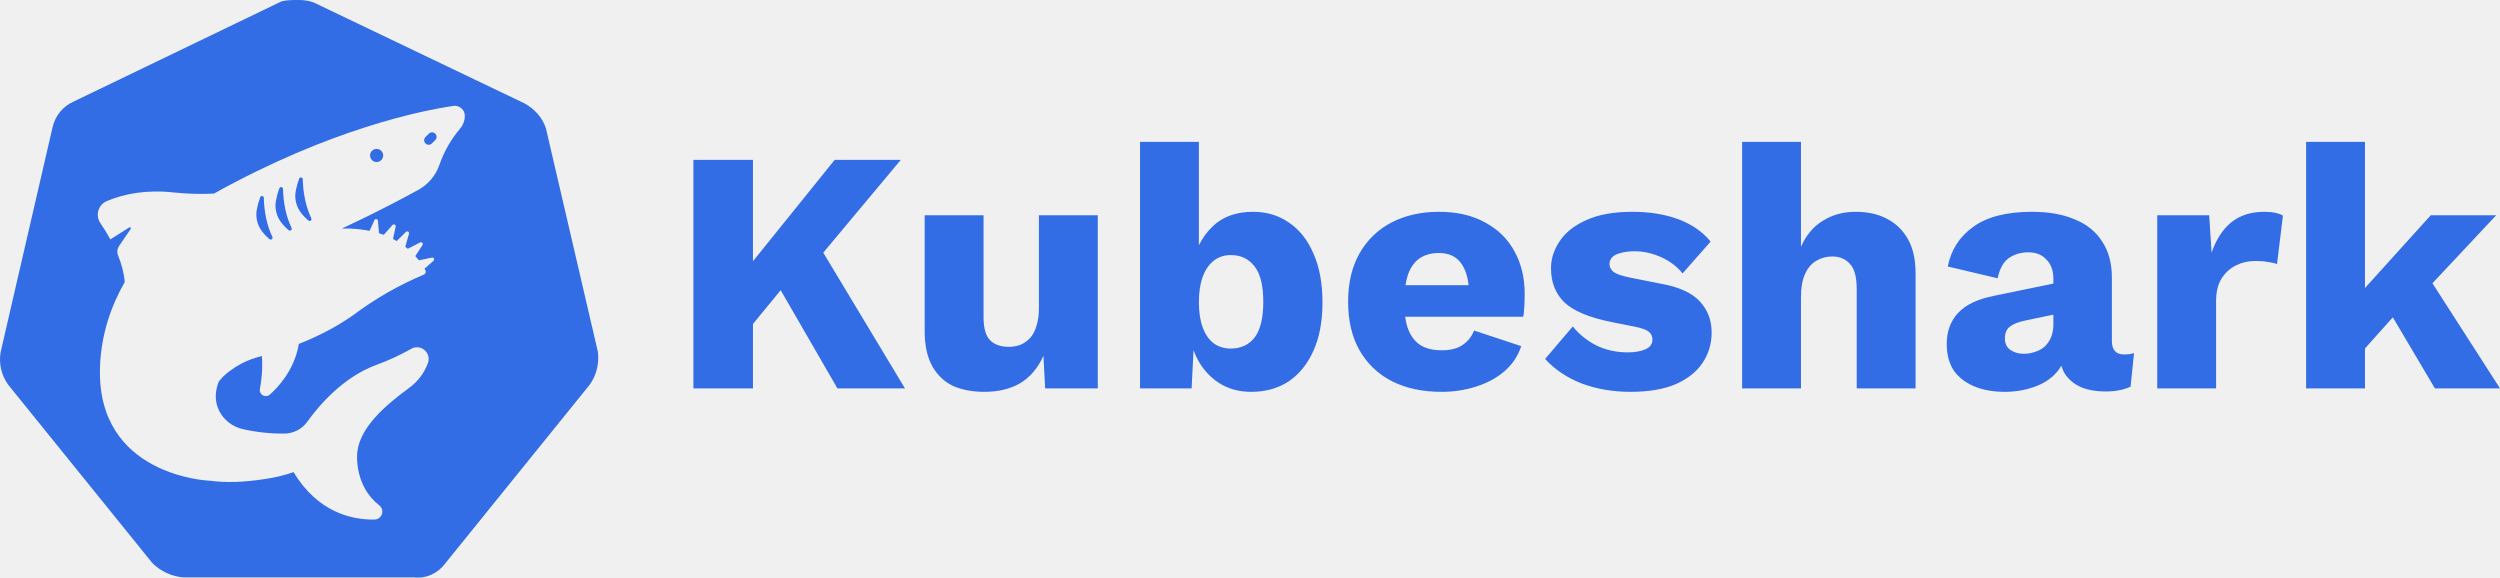
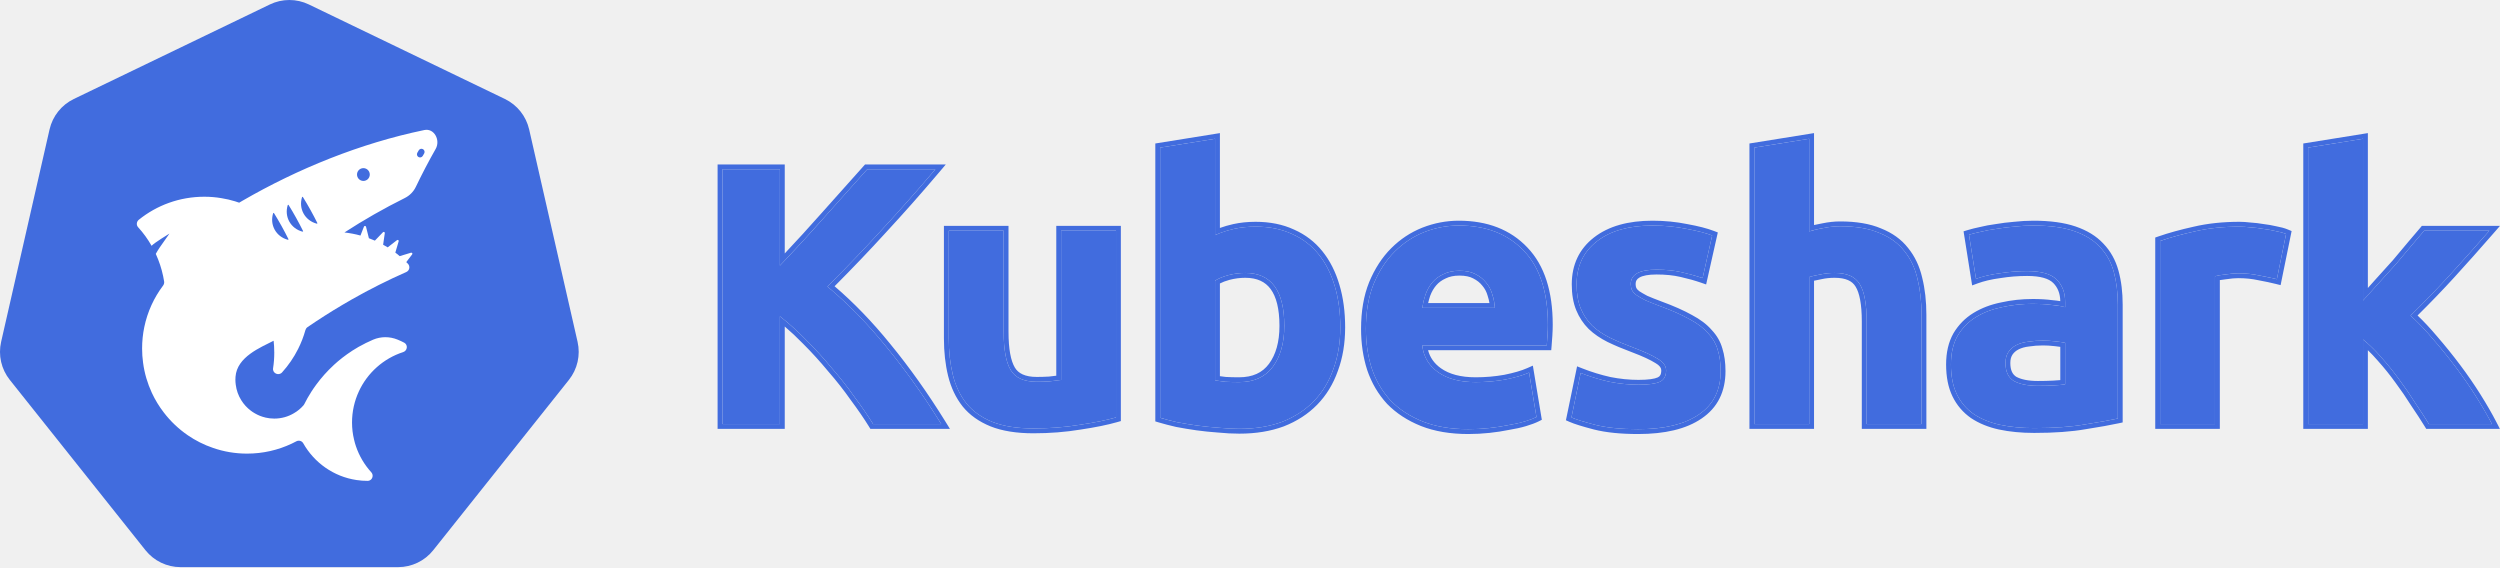
- <svg xmlns="http://www.w3.org/2000/svg" version="1.1" id="Layer_1" x="0px" y="0px" viewBox="0 0 365.85 84.53" xml:space="preserve" width="365.85" height="84.53">
-   <defs id="defs27" />
-   <style type="text/css" id="style2">
- 	.st0{fill:#326DE6;}
- 	.st1{fill:#FFFFFF;}
- 	.st2{fill:#326DE5;}
- </style>
-   <g id="Layer_2" transform="translate(0.09726289)">
-     <g id="Layer_1-2">
-       <path style="fill:#326de6" d="M 43.697 0 C 42.897 0 41.997 -0.001 41.197 0.199 L 10.697 14.9 C 9.197 15.6 8.097 16.9 7.697 18.6 L 0.098 51.5 C -0.202 53.2 0.197 54.901 1.197 56.301 L 22.297 82.4 C 23.497 83.6 25.196 84.4 26.896 84.5 L 60.598 84.5 C 62.398 84.7 64.097 83.9 65.197 82.4 L 86.297 56.301 C 87.297 54.901 87.698 53.2 87.498 51.5 L 79.896 18.801 C 79.396 17.201 78.197 15.9 76.697 15.1 L 46.197 0.5 C 45.397 0.1 44.497 0 43.697 0 z M 66.516 15.484 A 1.462 1.462 0 0 1 68.02 16.947 A 2.913 2.913 0 0 1 67.322 18.832 A 16.524 16.524 0 0 0 64.301 24.135 A 6.65 6.65 0 0 1 61.211 27.787 C 55.293 31.042 50.023 33.441 50.023 33.441 C 51.548 33.408 52.888 33.54 54.078 33.781 L 54.795 32.213 A 0.267 0.267 0 0 1 55.303 32.299 L 55.463 34.127 C 55.704 34.201 55.934 34.28 56.16 34.363 L 57.441 32.928 A 0.267 0.267 0 0 1 57.902 33.162 L 57.512 34.971 C 57.702 35.067 57.868 35.174 58.045 35.275 L 59.41 33.938 A 0.267 0.267 0 0 1 59.854 34.201 L 59.309 36.104 C 59.44 36.204 59.558 36.305 59.68 36.406 L 61.484 35.48 A 0.267 0.267 0 0 1 61.828 35.865 L 60.775 37.471 C 60.969 37.685 61.146 37.894 61.305 38.096 L 63.213 37.695 A 0.267 0.267 0 0 1 63.443 38.156 L 62.115 39.328 C 62.156 39.402 62.231 39.511 62.262 39.574 A 0.446 0.446 0 0 1 62.029 40.184 A 48.93 48.93 0 0 0 51.715 46.094 C 49.086 47.966 46.208 49.351 43.73 50.332 C 43.076 54.285 40.474 56.886 39.479 57.75 A 0.88 0.88 0 0 1 38.635 57.924 A 0.88 0.88 0 0 1 38.033 56.926 C 38.437 54.751 38.409 53.112 38.332 52.102 C 38.291 52.112 38.202 52.139 38.164 52.148 A 13.074 13.074 0 0 0 35.508 53.115 A 11.896 11.896 0 0 0 34.857 53.48 A 11.839 11.839 0 0 0 34.33 53.795 A 11.896 11.896 0 0 0 33.838 54.141 A 11.839 11.839 0 0 0 33.229 54.594 C 32.992 54.79 32.769 54.998 32.559 55.213 C 32.369 55.407 32.195 55.609 32.027 55.816 C 31.509 57.118 31.307 58.672 32.125 60.229 A 5.138 5.138 0 0 0 35.498 62.789 A 26.203 26.203 0 0 0 41.576 63.449 A 4.158 4.158 0 0 0 44.961 61.725 C 46.624 59.406 50.13 55.253 54.955 53.447 A 34.752 34.752 0 0 0 60.174 51.051 C 61.57 50.243 63.193 51.655 62.607 53.158 A 7.702 7.702 0 0 1 60.02 56.652 C 56.332 59.349 52.258 62.817 52.258 66.779 C 52.258 66.779 51.966 71.211 55.502 73.949 A 1.166 1.166 0 0 1 54.793 76.033 C 51.437 76.076 46.506 74.963 42.957 69.092 A 22.909 22.909 0 0 1 38.742 70.107 L 38.738 70.107 C 35.664 70.582 32.957 70.666 30.652 70.338 L 30.656 70.348 C 30.656 70.348 14.042 69.733 14.635 53.652 C 14.812 48.858 16.281 44.725 18.252 41.277 C 18.16 39.987 17.797 38.656 17.281 37.389 A 1.47 1.47 0 0 1 17.422 36.002 L 19.127 33.506 A 0.159 0.159 0 0 0 18.912 33.281 L 16.152 35.037 C 15.659 34.138 15.146 33.324 14.689 32.648 A 2.17 2.17 0 0 1 15.625 29.428 C 18.292 28.307 21.524 27.723 25.607 28.182 A 36.481 36.481 0 0 0 31.316 28.324 C 48.431 18.814 61.805 16.164 66.346 15.5 A 1.462 1.462 0 0 1 66.516 15.484 z M 63.238 19.365 A 0.664 0.664 0 0 0 62.76 19.559 L 62.262 20.053 A 0.664 0.664 0 0 0 62.73 21.188 A 0.662 0.662 0 0 0 63.197 20.994 L 63.695 20.5 A 0.664 0.664 0 0 0 63.238 19.365 z M 55.115 21.791 A 0.96 0.96 0 0 0 54.154 22.75 A 0.96 0.96 0 0 0 55.115 23.711 A 0.96 0.96 0 0 0 56.074 22.75 A 0.96 0.96 0 0 0 55.115 21.791 z M 44.02 25.963 A 0.271 0.271 0 0 0 43.783 26.139 A 10.6 10.6 0 0 0 43.273 27.977 A 4.031 4.031 0 0 0 44.033 31.119 A 6.867 6.867 0 0 0 45.146 32.281 A 0.272 0.272 0 0 0 45.564 31.959 C 44.75 30.244 44.363 28.318 44.307 26.225 A 0.271 0.271 0 0 0 44.02 25.963 z M 41.123 27.373 A 0.271 0.271 0 0 0 40.887 27.547 A 10.6 10.6 0 0 0 40.379 29.387 A 4.031 4.031 0 0 0 41.137 32.529 A 6.845 6.845 0 0 0 42.25 33.691 A 0.272 0.272 0 0 0 42.67 33.369 C 41.856 31.655 41.468 29.726 41.412 27.633 A 0.271 0.271 0 0 0 41.123 27.373 z M 38.318 28.682 A 0.271 0.271 0 0 0 38.082 28.855 A 10.6 10.6 0 0 0 37.572 30.695 A 4.031 4.031 0 0 0 38.332 33.838 A 6.845 6.845 0 0 0 39.445 35 A 0.272 0.272 0 0 0 39.766 35.016 C 39.768 35.014 39.771 35.012 39.773 35.01 A 0.272 0.272 0 0 0 39.863 34.678 C 39.049 32.963 38.662 31.034 38.605 28.941 A 0.271 0.271 0 0 0 38.318 28.682 z " transform="translate(-0.09726289)" id="path6" />
-       <path style="font-style:normal;font-variant:normal;font-weight:normal;font-stretch:normal;font-size:50.667px;line-height:1.25;font-family:'Work Sans';-inkscape-font-specification:'Work Sans';letter-spacing:0px;word-spacing:0px;fill:#326de6;fill-opacity:1;stroke:none" d="M 166.832 20.76 L 166.832 56.836 L 174.381 56.836 L 174.66 51.236 C 174.913 51.922 175.221 52.575 175.598 53.188 C 176.408 54.471 177.438 55.483 178.688 56.227 C 179.971 56.97 181.441 57.342 183.096 57.342 C 185.19 57.342 187.015 56.836 188.568 55.822 C 190.122 54.775 191.339 53.272 192.217 51.312 C 193.095 49.353 193.533 47.006 193.533 44.27 C 193.533 41.466 193.095 39.084 192.217 37.125 C 191.372 35.132 190.173 33.614 188.619 32.566 C 187.099 31.519 185.359 30.996 183.4 30.996 C 180.935 30.996 178.976 31.687 177.523 33.072 C 176.655 33.88 175.964 34.824 175.445 35.898 L 175.445 20.76 L 166.832 20.76 z M 254.941 20.76 L 254.941 56.836 L 263.555 56.836 L 263.555 43.51 C 263.555 42.091 263.757 40.943 264.162 40.064 C 264.567 39.186 265.125 38.544 265.834 38.139 C 266.543 37.733 267.305 37.531 268.115 37.531 C 269.196 37.531 270.057 37.886 270.699 38.596 C 271.375 39.271 271.711 40.52 271.711 42.344 L 271.711 56.836 L 280.324 56.836 L 280.324 39.963 C 280.324 37.97 279.954 36.315 279.211 34.998 C 278.468 33.681 277.436 32.683 276.119 32.008 C 274.836 31.332 273.317 30.996 271.561 30.996 C 269.737 30.996 268.131 31.434 266.746 32.312 C 265.361 33.157 264.298 34.424 263.555 36.113 L 263.555 20.76 L 254.941 20.76 z M 337.477 20.76 L 337.477 56.836 L 346.09 56.836 L 346.09 50.994 L 350.166 46.434 L 356.324 56.836 L 365.85 56.836 L 355.963 41.453 L 365.293 31.502 L 355.717 31.502 L 346.09 42.146 L 346.09 20.76 L 337.477 20.76 z M 101.473 23.395 L 101.473 56.836 L 110.188 56.836 L 110.188 47.408 L 114.246 42.471 L 122.549 56.836 L 132.43 56.836 L 120.477 36.975 L 131.822 23.395 L 122.145 23.395 L 110.188 38.23 L 110.188 23.395 L 101.473 23.395 z M 210.557 30.996 C 207.956 30.996 205.642 31.519 203.615 32.566 C 201.622 33.614 200.07 35.117 198.955 37.076 C 197.84 39.035 197.283 41.398 197.283 44.168 C 197.283 46.938 197.84 49.303 198.955 51.262 C 200.07 53.221 201.639 54.724 203.666 55.771 C 205.726 56.819 208.159 57.342 210.963 57.342 C 212.719 57.342 214.391 57.089 215.979 56.582 C 217.6 56.075 218.984 55.333 220.133 54.354 C 221.315 53.34 222.142 52.107 222.615 50.654 L 215.725 48.373 C 215.353 49.285 214.779 49.995 214.002 50.502 C 213.259 51.009 212.246 51.262 210.963 51.262 C 209.814 51.262 208.834 51.043 208.023 50.604 C 207.213 50.131 206.588 49.386 206.148 48.373 C 205.905 47.794 205.737 47.113 205.629 46.348 L 222.92 46.348 C 222.987 45.942 223.038 45.436 223.072 44.828 C 223.106 44.22 223.123 43.612 223.123 43.004 C 223.123 40.673 222.632 38.612 221.652 36.822 C 220.673 34.998 219.237 33.58 217.346 32.566 C 215.488 31.519 213.225 30.996 210.557 30.996 z M 238.881 30.996 C 236.145 30.996 233.897 31.4 232.141 32.211 C 230.384 32.988 229.085 34.019 228.24 35.303 C 227.396 36.553 226.973 37.869 226.973 39.254 C 226.973 41.314 227.632 42.986 228.949 44.27 C 230.3 45.519 232.563 46.466 235.738 47.107 L 239.285 47.816 C 240.298 48.019 240.975 48.272 241.312 48.576 C 241.65 48.846 241.818 49.219 241.818 49.691 C 241.818 50.333 241.48 50.805 240.805 51.109 C 240.129 51.413 239.268 51.566 238.221 51.566 C 236.498 51.566 234.928 51.211 233.51 50.502 C 232.125 49.759 231.01 48.847 230.166 47.766 L 226.111 52.529 C 227.53 54.083 229.321 55.281 231.482 56.125 C 233.678 56.936 236.043 57.342 238.576 57.342 C 241.245 57.342 243.456 56.97 245.213 56.227 C 246.969 55.45 248.288 54.403 249.166 53.086 C 250.044 51.769 250.482 50.282 250.482 48.627 C 250.482 46.871 249.908 45.367 248.76 44.117 C 247.611 42.867 245.738 42.006 243.137 41.533 L 238.525 40.621 C 237.377 40.385 236.584 40.115 236.145 39.811 C 235.739 39.473 235.535 39.086 235.535 38.646 C 235.535 38.241 235.671 37.903 235.941 37.633 C 236.212 37.363 236.616 37.161 237.156 37.025 C 237.73 36.857 238.424 36.771 239.234 36.771 C 240.518 36.771 241.802 37.059 243.086 37.633 C 244.369 38.207 245.416 39 246.227 40.014 L 250.33 35.354 C 249.182 33.935 247.629 32.852 245.67 32.109 C 243.711 31.366 241.448 30.996 238.881 30.996 z M 297.35 30.996 C 293.668 30.996 290.814 31.721 288.787 33.174 C 286.76 34.626 285.51 36.568 285.037 39 L 292.334 40.723 C 292.638 39.304 293.178 38.326 293.955 37.785 C 294.766 37.211 295.727 36.924 296.842 36.924 C 297.956 36.924 298.835 37.277 299.477 37.986 C 300.152 38.662 300.49 39.591 300.49 40.773 L 300.49 41.5 L 291.725 43.307 C 289.36 43.78 287.621 44.624 286.506 45.84 C 285.425 47.022 284.885 48.526 284.885 50.35 C 284.885 51.87 285.223 53.154 285.898 54.201 C 286.608 55.215 287.605 55.991 288.889 56.531 C 290.172 57.072 291.674 57.342 293.396 57.342 C 294.883 57.342 296.301 57.106 297.652 56.633 C 299.037 56.16 300.154 55.433 300.998 54.453 C 301.258 54.163 301.465 53.847 301.648 53.516 C 301.789 53.966 301.97 54.386 302.213 54.758 C 302.787 55.602 303.58 56.244 304.594 56.684 C 305.607 57.089 306.773 57.291 308.09 57.291 C 309.542 57.291 310.776 57.055 311.789 56.582 L 312.295 51.668 C 311.923 51.803 311.434 51.869 310.826 51.869 C 309.644 51.869 309.053 51.212 309.053 49.895 L 309.053 40.621 C 309.053 38.527 308.581 36.772 307.635 35.354 C 306.723 33.901 305.387 32.819 303.631 32.109 C 301.908 31.366 299.815 30.996 297.35 30.996 z M 331.346 30.996 C 329.387 30.996 327.766 31.519 326.482 32.566 C 325.233 33.614 324.286 35.083 323.645 36.975 L 323.291 31.502 L 315.689 31.502 L 315.689 56.836 L 324.305 56.836 L 324.305 44.066 C 324.305 42.749 324.558 41.669 325.064 40.824 C 325.605 39.946 326.313 39.287 327.191 38.848 C 328.07 38.409 329.016 38.189 330.029 38.189 C 330.772 38.189 331.398 38.24 331.904 38.342 C 332.445 38.409 332.883 38.511 333.221 38.646 L 334.082 31.553 C 333.812 31.384 333.44 31.248 332.967 31.146 C 332.528 31.045 331.987 30.996 331.346 30.996 z M 135.316 31.502 L 135.316 48.424 C 135.316 50.552 135.689 52.274 136.432 53.592 C 137.175 54.909 138.189 55.872 139.473 56.48 C 140.79 57.055 142.309 57.342 144.031 57.342 C 146.092 57.342 147.848 56.921 149.301 56.076 C 150.753 55.198 151.885 53.862 152.695 52.072 L 152.949 56.836 L 160.65 56.836 L 160.65 31.502 L 152.037 31.502 L 152.037 45.08 C 152.037 46.06 151.92 46.921 151.684 47.664 C 151.481 48.373 151.177 48.965 150.771 49.438 C 150.366 49.877 149.892 50.215 149.352 50.451 C 148.811 50.654 148.237 50.756 147.629 50.756 C 146.447 50.756 145.534 50.435 144.893 49.793 C 144.251 49.151 143.932 48.02 143.932 46.398 L 143.932 31.502 L 135.316 31.502 z M 210.557 37.025 C 212.077 37.025 213.191 37.566 213.9 38.646 C 214.437 39.427 214.773 40.462 214.922 41.736 L 205.68 41.736 C 205.771 41.161 205.889 40.63 206.049 40.166 C 206.454 39.085 207.028 38.292 207.771 37.785 C 208.548 37.278 209.476 37.025 210.557 37.025 z M 180.107 37.328 C 181.594 37.328 182.759 37.885 183.604 39 C 184.448 40.081 184.869 41.804 184.869 44.168 C 184.869 46.532 184.448 48.272 183.604 49.387 C 182.759 50.468 181.594 51.008 180.107 51.008 C 179.162 51.008 178.332 50.755 177.623 50.248 C 176.914 49.708 176.374 48.931 176.002 47.918 C 175.63 46.905 175.445 45.671 175.445 44.219 C 175.445 42.766 175.63 41.535 176.002 40.521 C 176.374 39.508 176.899 38.73 177.574 38.189 C 178.284 37.615 179.128 37.328 180.107 37.328 z M 300.49 46.049 L 300.49 47.463 C 300.49 48.206 300.373 48.846 300.137 49.387 C 299.9 49.927 299.579 50.384 299.174 50.756 C 298.768 51.094 298.294 51.347 297.754 51.516 C 297.247 51.685 296.707 51.77 296.133 51.77 C 295.39 51.77 294.747 51.582 294.207 51.211 C 293.667 50.839 293.396 50.282 293.396 49.539 C 293.396 48.762 293.633 48.188 294.105 47.816 C 294.612 47.411 295.373 47.107 296.387 46.904 L 300.49 46.049 z " transform="translate(-0.09726289)" id="path830" />
-     </g>
-   </g>
+ <svg xmlns="http://www.w3.org/2000/svg" width="432" height="98" viewBox="0 0 432 98" fill="none">
+   <path d="M46.636 0.769C48.762 -0.256 51.238 -0.256 53.364 0.769L87.244 17.104C89.369 18.129 90.913 20.067 91.438 22.37L99.806 59.076C100.331 61.379 99.78 63.795 98.309 65.642L74.863 95.078C73.392 96.924 71.161 98 68.802 98H31.198C28.839 98 26.608 96.924 25.137 95.078L1.691 65.642C0.22 63.795 -0.331 61.379 0.194 59.076L8.562 22.37C9.087 20.067 10.631 18.129 12.756 17.104L46.636 0.769Z" fill="#416CDE" />
+   <path d="M73.323 22.471C62.185 24.785 51.459 29.166 41.9 34.688C41.712 34.796 41.517 34.91 41.329 35.024C41.1 34.937 40.859 34.863 40.623 34.789C39.858 34.554 39.078 34.372 38.272 34.244C37.305 34.076 36.318 33.995 35.303 33.995C31.024 33.995 27.088 35.475 23.984 37.977C23.588 38.293 23.521 38.892 23.87 39.268C24.757 40.243 25.543 41.32 26.194 42.476C26.658 41.959 29.13 40.452 29.284 40.358L27.558 42.819C27.329 43.162 27.114 43.512 26.92 43.869C27.067 44.185 27.202 44.508 27.329 44.837C27.806 46.048 28.156 47.332 28.364 48.657C28.398 48.899 28.33 49.142 28.189 49.337C26.611 51.428 25.482 53.87 24.931 56.526C24.683 57.724 24.555 58.961 24.555 60.225C24.555 61.053 24.609 61.873 24.723 62.674C24.965 64.516 25.489 66.265 26.241 67.886C26.805 69.097 27.497 70.233 28.303 71.276C29.459 72.789 30.849 74.107 32.415 75.19C33.765 76.118 35.243 76.871 36.821 77.403C38.662 78.042 40.637 78.385 42.693 78.385C45.44 78.385 48.04 77.773 50.377 76.676C50.659 76.549 50.935 76.407 51.21 76.259C51.633 76.031 52.164 76.179 52.399 76.596C54.294 79.952 57.659 82.366 61.616 82.951C62.24 83.046 62.872 83.093 63.517 83.093C64.041 83.093 64.39 82.669 64.39 82.212C64.39 82.003 64.316 81.781 64.148 81.6C62.986 80.322 62.079 78.802 61.508 77.12C61.381 76.75 61.273 76.374 61.186 75.984C60.951 75.029 60.83 74.033 60.83 73.004C60.83 71.087 61.253 69.278 62.005 67.65V67.644C63.483 64.436 66.264 61.941 69.663 60.844C70.395 60.609 70.537 59.62 69.871 59.23C69.556 59.055 69.126 58.86 68.683 58.678C67.332 58.127 65.821 58.127 64.484 58.692C64.034 58.887 63.591 59.089 63.154 59.304V59.311C62.341 59.708 61.562 60.151 60.816 60.636V60.642C59.688 61.376 58.626 62.196 57.646 63.104C57.646 63.104 57.646 63.111 57.639 63.111V63.117C56.531 64.14 55.523 65.27 54.63 66.487C54.327 66.897 54.038 67.321 53.756 67.758V67.765C53.326 68.431 52.937 69.124 52.581 69.836C52.547 69.91 52.5 69.971 52.453 70.031C51.976 70.576 51.425 71.04 50.8 71.397C49.806 71.995 48.637 72.332 47.395 72.332C46.871 72.332 46.36 72.271 45.87 72.157L45.863 72.15C45.212 72.002 44.6 71.753 44.036 71.424C43.794 71.289 43.566 71.134 43.344 70.966C42.686 70.475 42.121 69.857 41.685 69.15C41.188 68.357 40.859 67.449 40.738 66.48C40.697 66.191 40.677 65.902 40.677 65.606C40.677 65.438 40.684 65.276 40.697 65.115V65.108C40.946 61.665 45.023 60.044 47.281 58.88C47.354 59.499 47.388 60.124 47.388 60.764V60.77C47.395 60.817 47.395 60.851 47.395 60.898C47.395 61.833 47.328 62.748 47.187 63.642C47.059 64.503 48.147 65.001 48.738 64.355C49.833 63.144 50.774 61.779 51.513 60.299C52.036 59.264 52.46 58.174 52.776 57.038C52.836 56.836 52.957 56.654 53.132 56.533C55.106 55.181 57.128 53.89 59.191 52.672C59.721 52.356 60.252 52.047 60.789 51.744C62.321 50.87 63.88 50.036 65.465 49.242C67.023 48.456 68.602 47.716 70.201 47.01C70.772 46.761 70.919 46.021 70.49 45.577C70.395 45.476 70.301 45.375 70.201 45.294L71.222 43.956C71.336 43.815 71.195 43.613 71.02 43.667L69.072 44.259H69.065C68.824 44.037 68.575 43.842 68.313 43.653L68.891 41.69C68.945 41.521 68.743 41.38 68.602 41.495L66.99 42.745C66.728 42.591 66.466 42.436 66.204 42.288L66.493 40.284C66.519 40.102 66.305 39.995 66.177 40.129L64.78 41.582C64.437 41.434 64.094 41.293 63.745 41.165L63.248 39.181C63.201 39.006 62.959 38.992 62.892 39.161L62.288 40.701C61.394 40.452 60.467 40.277 59.52 40.169C62.865 37.997 66.345 36.013 69.939 34.224C70.778 33.807 71.457 33.128 71.86 32.28C72.928 30.054 74.07 27.868 75.286 25.73C76.146 24.216 75.023 22.115 73.323 22.471ZM49.751 41.436C47.706 40.9 46.567 38.87 47.199 36.846C47.199 36.846 47.316 36.78 47.316 36.78C48.24 38.269 49.09 39.8 49.868 41.371C49.868 41.371 49.751 41.436 49.751 41.436ZM52.274 40.031C50.23 39.494 49.09 37.464 49.722 35.44C49.722 35.44 49.84 35.374 49.84 35.374C50.764 36.864 51.614 38.395 52.391 39.965C52.391 39.965 52.274 40.031 52.274 40.031ZM54.745 38.654C52.701 38.117 51.561 36.087 52.194 34.063C52.194 34.063 52.311 33.998 52.311 33.998C53.235 35.487 54.085 37.018 54.863 38.588C54.863 38.588 54.745 38.654 54.745 38.654ZM62.795 31.265C62.185 31.265 61.691 30.77 61.691 30.159C61.691 29.549 62.185 29.054 62.795 29.054C63.405 29.054 63.899 29.549 63.899 30.159C63.899 30.77 63.405 31.265 62.795 31.265ZM73.296 26.52L73.056 26.936C72.906 27.196 72.575 27.285 72.316 27.135C72.057 26.985 71.968 26.654 72.118 26.394L72.358 25.978C72.507 25.719 72.838 25.63 73.097 25.78C73.356 25.929 73.445 26.261 73.296 26.52Z" fill="white" />
+   <path d="M150.872 73.275C149.981 71.835 148.92 70.289 147.689 68.638C146.501 66.944 145.186 65.271 143.743 63.619C142.343 61.925 140.878 60.316 139.351 58.792C137.823 57.225 136.295 55.848 134.768 54.663V73.275H124.838V29.254H134.768V45.897C137.356 43.186 139.945 40.37 142.533 37.448C145.165 34.484 147.605 31.752 149.854 29.254H161.63C158.617 32.811 155.583 36.241 152.527 39.544C149.514 42.847 146.332 46.172 142.979 49.517C146.501 52.439 149.896 55.912 153.164 59.935C156.474 63.958 159.635 68.405 162.648 73.275H150.872Z" fill="#416CDE" />
+   <path d="M192.847 72.131C191.234 72.597 189.155 73.021 186.609 73.402C184.062 73.825 181.389 74.037 178.588 74.037C175.745 74.037 173.369 73.656 171.459 72.894C169.592 72.131 168.106 71.073 167.003 69.718C165.9 68.32 165.115 66.668 164.648 64.763C164.181 62.857 163.948 60.761 163.948 58.474V39.862H173.432V57.331C173.432 60.38 173.835 62.582 174.642 63.937C175.448 65.292 176.954 65.97 179.161 65.97C179.84 65.97 180.561 65.949 181.325 65.906C182.089 65.822 182.768 65.737 183.362 65.652V39.862H192.847V72.131Z" fill="#416CDE" />
+   <path d="M221.928 56.314C221.928 50.216 219.679 47.167 215.181 47.167C214.205 47.167 213.229 47.294 212.253 47.548C211.319 47.802 210.555 48.12 209.961 48.501V65.716C210.428 65.8 211.022 65.885 211.744 65.97C212.465 66.012 213.25 66.033 214.099 66.033C216.688 66.033 218.64 65.144 219.955 63.365C221.271 61.587 221.928 59.236 221.928 56.314ZM231.604 56.568C231.604 59.236 231.201 61.65 230.394 63.81C229.631 65.97 228.506 67.812 227.021 69.336C225.535 70.861 223.711 72.047 221.546 72.894C219.382 73.698 216.921 74.101 214.163 74.101C213.017 74.101 211.807 74.037 210.534 73.91C209.304 73.825 208.073 73.698 206.842 73.529C205.654 73.359 204.508 73.169 203.405 72.957C202.302 72.703 201.326 72.449 200.477 72.195V25.506L209.961 23.981V40.624C211.022 40.158 212.126 39.798 213.271 39.544C214.417 39.29 215.648 39.163 216.963 39.163C219.34 39.163 221.44 39.587 223.265 40.434C225.09 41.238 226.618 42.403 227.848 43.927C229.079 45.452 230.012 47.294 230.649 49.454C231.286 51.571 231.604 53.943 231.604 56.568Z" fill="#416CDE" />
+   <path d="M236.029 56.822C236.029 53.858 236.474 51.275 237.366 49.073C238.299 46.828 239.509 44.965 240.994 43.483C242.479 42.001 244.177 40.878 246.086 40.116C248.038 39.354 250.033 38.973 252.07 38.973C256.823 38.973 260.578 40.434 263.337 43.356C266.095 46.235 267.474 50.491 267.474 56.124C267.474 56.674 267.453 57.288 267.41 57.966C267.368 58.601 267.326 59.173 267.283 59.681H245.768C245.98 61.629 246.893 63.175 248.505 64.318C250.118 65.462 252.282 66.033 254.998 66.033C256.738 66.033 258.435 65.885 260.09 65.589C261.788 65.25 263.167 64.847 264.228 64.382L265.501 72.068C264.992 72.322 264.313 72.576 263.464 72.83C262.615 73.084 261.66 73.296 260.599 73.465C259.581 73.677 258.478 73.847 257.289 73.974C256.101 74.101 254.913 74.164 253.725 74.164C250.712 74.164 248.081 73.719 245.832 72.83C243.625 71.941 241.779 70.734 240.294 69.209C238.851 67.642 237.769 65.8 237.047 63.683C236.368 61.566 236.029 59.279 236.029 56.822ZM258.308 53.202C258.265 52.397 258.117 51.614 257.862 50.851C257.65 50.089 257.289 49.411 256.78 48.819C256.313 48.226 255.698 47.739 254.934 47.358C254.213 46.976 253.3 46.786 252.197 46.786C251.136 46.786 250.224 46.976 249.46 47.358C248.696 47.696 248.06 48.162 247.55 48.755C247.041 49.348 246.638 50.047 246.341 50.851C246.086 51.614 245.895 52.397 245.768 53.202H258.308Z" fill="#416CDE" />
+   <path d="M283.132 66.478C284.872 66.478 286.103 66.308 286.824 65.97C287.545 65.631 287.906 64.975 287.906 64.001C287.906 63.238 287.439 62.582 286.506 62.031C285.572 61.438 284.151 60.782 282.241 60.062C280.756 59.512 279.398 58.94 278.167 58.347C276.979 57.754 275.96 57.055 275.112 56.251C274.263 55.404 273.605 54.409 273.138 53.265C272.672 52.122 272.438 50.745 272.438 49.136C272.438 46.002 273.605 43.525 275.939 41.704C278.273 39.883 281.477 38.973 285.551 38.973C287.588 38.973 289.54 39.163 291.407 39.544C293.274 39.883 294.76 40.264 295.863 40.688L294.208 48.056C293.105 47.675 291.895 47.336 290.58 47.04C289.307 46.743 287.864 46.595 286.251 46.595C283.281 46.595 281.795 47.421 281.795 49.073C281.795 49.454 281.859 49.793 281.986 50.089C282.114 50.386 282.368 50.682 282.75 50.978C283.132 51.233 283.641 51.529 284.278 51.868C284.957 52.164 285.806 52.503 286.824 52.884C288.903 53.646 290.622 54.409 291.98 55.171C293.338 55.891 294.399 56.695 295.163 57.585C295.969 58.432 296.521 59.385 296.818 60.443C297.157 61.502 297.327 62.73 297.327 64.128C297.327 67.431 296.075 69.929 293.571 71.623C291.11 73.317 287.609 74.164 283.068 74.164C280.098 74.164 277.615 73.91 275.621 73.402C273.669 72.894 272.311 72.47 271.547 72.131L273.138 64.445C274.751 65.08 276.406 65.589 278.103 65.97C279.801 66.308 281.477 66.478 283.132 66.478Z" fill="#416CDE" />
+   <path d="M303.142 73.275V25.506L312.626 23.981V39.989C313.263 39.777 314.069 39.587 315.045 39.417C316.064 39.206 317.04 39.1 317.973 39.1C320.689 39.1 322.938 39.481 324.721 40.243C326.546 40.963 327.988 42.001 329.049 43.356C330.153 44.711 330.916 46.32 331.341 48.183C331.808 50.047 332.041 52.122 332.041 54.409V73.275H322.557V55.552C322.557 52.503 322.153 50.343 321.347 49.073C320.583 47.802 319.14 47.167 317.019 47.167C316.17 47.167 315.364 47.252 314.6 47.421C313.878 47.548 313.221 47.696 312.626 47.866V73.275H303.142Z" fill="#416CDE" />
+   <path d="M352.147 66.668C353.081 66.668 353.972 66.647 354.821 66.605C355.67 66.563 356.349 66.499 356.858 66.414V59.236C356.476 59.152 355.903 59.067 355.139 58.982C354.375 58.898 353.675 58.855 353.039 58.855C352.147 58.855 351.299 58.919 350.492 59.046C349.728 59.13 349.049 59.321 348.455 59.617C347.861 59.914 347.394 60.316 347.055 60.824C346.716 61.333 346.546 61.968 346.546 62.73C346.546 64.212 347.034 65.25 348.01 65.843C349.028 66.393 350.407 66.668 352.147 66.668ZM351.383 38.973C354.184 38.973 356.518 39.29 358.385 39.925C360.253 40.561 361.738 41.471 362.841 42.657C363.987 43.843 364.793 45.282 365.26 46.976C365.727 48.67 365.96 50.555 365.96 52.63V72.322C364.602 72.618 362.714 72.957 360.295 73.338C357.876 73.762 354.948 73.974 351.511 73.974C349.347 73.974 347.373 73.783 345.591 73.402C343.851 73.021 342.345 72.407 341.072 71.56C339.798 70.67 338.822 69.527 338.143 68.129C337.464 66.732 337.125 65.017 337.125 62.984C337.125 61.036 337.507 59.385 338.271 58.029C339.077 56.674 340.138 55.594 341.453 54.79C342.769 53.985 344.275 53.413 345.973 53.075C347.67 52.694 349.431 52.503 351.256 52.503C352.487 52.503 353.569 52.566 354.503 52.694C355.479 52.778 356.264 52.905 356.858 53.075V52.185C356.858 50.576 356.37 49.284 355.394 48.31C354.418 47.336 352.72 46.849 350.301 46.849C348.689 46.849 347.097 46.976 345.527 47.23C343.957 47.442 342.599 47.76 341.453 48.183L340.244 40.561C340.796 40.391 341.475 40.222 342.281 40.053C343.13 39.841 344.042 39.671 345.018 39.544C345.994 39.375 347.013 39.248 348.073 39.163C349.177 39.036 350.28 38.973 351.383 38.973Z" fill="#416CDE" />
+   <path d="M393.442 48.247C392.593 48.035 391.596 47.823 390.45 47.612C389.305 47.358 388.074 47.23 386.758 47.23C386.164 47.23 385.443 47.294 384.594 47.421C383.788 47.506 383.173 47.612 382.748 47.739V73.275H373.264V41.641C374.961 41.048 376.956 40.497 379.247 39.989C381.581 39.438 384.17 39.163 387.013 39.163C387.522 39.163 388.138 39.206 388.859 39.29C389.58 39.333 390.302 39.417 391.023 39.544C391.745 39.629 392.466 39.756 393.188 39.925C393.909 40.053 394.524 40.222 395.034 40.434L393.442 48.247Z" fill="#416CDE" />
+   <path d="M408.329 51.931C409.263 50.915 410.218 49.856 411.194 48.755C412.212 47.654 413.188 46.574 414.122 45.515C415.055 44.414 415.925 43.377 416.732 42.403C417.58 41.429 418.302 40.582 418.896 39.862H430.163C427.914 42.445 425.707 44.922 423.543 47.294C421.421 49.623 419.087 52.037 416.541 54.536C417.814 55.679 419.129 57.055 420.487 58.665C421.845 60.231 423.161 61.862 424.434 63.556C425.707 65.25 426.874 66.944 427.935 68.638C428.996 70.332 429.887 71.877 430.608 73.275H419.723C419.044 72.174 418.259 70.967 417.368 69.654C416.52 68.299 415.607 66.965 414.631 65.652C413.655 64.297 412.615 63.005 411.512 61.777C410.451 60.549 409.39 59.512 408.329 58.665V73.275H398.845V25.506L408.329 23.981V51.931Z" fill="#416CDE" />
+   <path fill-rule="evenodd" clip-rule="evenodd" d="M150.405 74.111L150.16 73.714C149.283 72.298 148.237 70.773 147.017 69.136L147.01 69.127L147.003 69.117C145.833 67.449 144.536 65.799 143.112 64.169L143.097 64.151C141.713 62.478 140.267 60.888 138.759 59.383L138.75 59.375C137.699 58.297 136.651 57.313 135.605 56.422V74.111H124V28.418H135.605V43.797C137.705 41.566 139.805 39.266 141.906 36.894C144.538 33.929 146.98 31.195 149.231 28.695L149.48 28.418H163.434L162.269 29.793C159.25 33.359 156.208 36.797 153.145 40.109C150.316 43.21 147.34 46.328 144.215 49.464C147.533 52.298 150.732 55.614 153.813 59.407C157.148 63.461 160.331 67.938 163.361 72.836L164.15 74.111H150.405ZM153.164 59.935C150.095 56.157 146.915 52.865 143.622 50.058C143.408 49.876 143.194 49.696 142.979 49.517C143.178 49.319 143.376 49.121 143.573 48.923C146.708 45.778 149.693 42.652 152.527 39.544C155.343 36.501 158.14 33.349 160.919 30.089C161.156 29.812 161.393 29.533 161.63 29.254H149.854C147.605 31.752 145.165 34.484 142.533 37.448C140.224 40.055 137.915 42.578 135.605 45.016C135.326 45.311 135.047 45.604 134.768 45.897V29.254H124.838V73.275H134.768V54.663C135.047 54.879 135.326 55.102 135.605 55.332C136.854 56.358 138.102 57.511 139.351 58.792C140.878 60.316 142.343 61.925 143.743 63.619C145.186 65.271 146.501 66.944 147.689 68.638C148.92 70.289 149.981 71.835 150.872 73.275H162.648C162.475 72.995 162.301 72.716 162.127 72.439C159.271 67.895 156.283 63.727 153.164 59.935ZM193.684 72.76L193.08 72.934C191.419 73.414 189.302 73.844 186.74 74.228C184.146 74.658 181.429 74.873 178.588 74.873C175.676 74.873 173.186 74.484 171.148 73.67L171.142 73.667C169.165 72.86 167.558 71.724 166.353 70.245L166.345 70.235C165.16 68.734 164.327 66.971 163.834 64.961C163.349 62.981 163.11 60.817 163.11 58.474V39.026H174.27V57.331C174.27 60.346 174.676 62.357 175.362 63.51C175.961 64.517 177.119 65.134 179.161 65.134C179.816 65.134 180.514 65.114 181.256 65.073C181.71 65.022 182.133 64.972 182.525 64.922V39.026H193.684V72.76ZM183.362 65.652C182.768 65.737 182.089 65.822 181.325 65.906C180.561 65.949 179.84 65.97 179.161 65.97C176.954 65.97 175.448 65.292 174.642 63.937C173.835 62.582 173.432 60.38 173.432 57.331V39.862H163.948V58.474C163.948 60.761 164.181 62.857 164.648 64.763C165.115 66.668 165.9 68.32 167.003 69.718C168.106 71.073 169.592 72.131 171.459 72.894C173.369 73.656 175.745 74.037 178.588 74.037C181.389 74.037 184.062 73.825 186.609 73.402C189.155 73.021 191.234 72.597 192.847 72.131V39.862H183.362V65.652ZM209.961 40.624C210.238 40.503 210.517 40.389 210.799 40.282C211.6 39.978 212.424 39.732 213.271 39.544C214.417 39.29 215.648 39.163 216.963 39.163C219.34 39.163 221.44 39.587 223.265 40.434C225.09 41.238 226.618 42.403 227.848 43.927C229.079 45.452 230.012 47.294 230.649 49.454C231.286 51.571 231.604 53.943 231.604 56.568C231.604 59.236 231.201 61.65 230.394 63.81C229.631 65.97 228.506 67.812 227.021 69.336C225.535 70.861 223.711 72.047 221.546 72.894C219.382 73.698 216.921 74.101 214.163 74.101C213.017 74.101 211.807 74.037 210.534 73.91C209.304 73.825 208.073 73.698 206.842 73.529C205.654 73.359 204.508 73.169 203.405 72.957C202.302 72.703 201.326 72.449 200.477 72.195V25.506L209.961 23.981V40.624ZM210.464 74.743C209.218 74.657 207.973 74.528 206.728 74.357L206.724 74.356C205.523 74.185 204.364 73.993 203.247 73.778L203.232 73.775L203.217 73.772C202.1 73.515 201.106 73.256 200.236 72.996L199.639 72.817V24.794L210.799 23V39.391C211.544 39.123 212.308 38.902 213.09 38.728C214.302 38.46 215.594 38.327 216.963 38.327C219.437 38.327 221.659 38.768 223.611 39.672C225.553 40.53 227.186 41.775 228.5 43.403C229.809 45.024 230.789 46.968 231.452 49.216C232.115 51.424 232.441 53.877 232.441 56.568C232.441 59.318 232.026 61.83 231.182 64.095C230.381 66.357 229.196 68.303 227.621 69.919C226.045 71.537 224.117 72.785 221.852 73.672L221.839 73.677C219.565 74.522 217.002 74.936 214.163 74.936C212.99 74.936 211.757 74.872 210.464 74.743ZM236.589 48.76L236.592 48.752C237.561 46.423 238.827 44.463 240.402 42.892C241.965 41.331 243.758 40.145 245.775 39.34L245.781 39.338C247.827 38.538 249.925 38.137 252.07 38.137C257.007 38.137 260.999 39.662 263.944 42.781C266.902 45.87 268.312 50.367 268.312 56.124C268.312 56.695 268.29 57.327 268.246 58.018L268.246 58.022C268.203 58.66 268.161 59.237 268.118 59.75L268.054 60.517H246.77C247.105 61.789 247.839 62.82 248.99 63.637C250.417 64.648 252.392 65.197 254.998 65.197C256.687 65.197 258.332 65.054 259.934 64.767C261.594 64.436 262.907 64.049 263.89 63.617L264.878 63.183L266.428 72.54L265.875 72.816C265.306 73.099 264.577 73.37 263.705 73.631C262.819 73.896 261.834 74.114 260.751 74.288C259.707 74.504 258.583 74.676 257.379 74.805C256.161 74.935 254.943 75 253.725 75C250.631 75 247.891 74.544 245.523 73.607L245.518 73.605C243.216 72.677 241.269 71.409 239.693 69.792L239.677 69.775C238.151 68.118 237.011 66.174 236.254 63.952L236.249 63.938C235.541 61.73 235.191 59.356 235.191 56.822C235.191 53.776 235.649 51.083 236.589 48.76ZM260.599 73.465C261.66 73.296 262.615 73.084 263.464 72.83C264.313 72.576 264.992 72.322 265.501 72.068L264.228 64.382C263.98 64.491 263.714 64.596 263.431 64.698C262.504 65.032 261.391 65.329 260.09 65.589C258.435 65.885 256.738 66.033 254.998 66.033C252.282 66.033 250.118 65.462 248.505 64.318C247.13 63.343 246.265 62.076 245.908 60.517C245.846 60.247 245.799 59.968 245.768 59.681H267.283C267.326 59.173 267.368 58.601 267.41 57.966C267.453 57.288 267.474 56.674 267.474 56.124C267.474 50.491 266.095 46.235 263.337 43.356C260.578 40.434 256.823 38.973 252.07 38.973C250.033 38.973 248.038 39.354 246.086 40.116C244.177 40.878 242.479 42.001 240.994 43.483C239.509 44.965 238.299 46.828 237.366 49.073C236.474 51.275 236.029 53.858 236.029 56.822C236.029 59.279 236.368 61.566 237.047 63.683C237.769 65.8 238.851 67.642 240.294 69.209C241.779 70.734 243.625 71.941 245.832 72.83C248.081 73.719 250.712 74.164 253.725 74.164C254.913 74.164 256.101 74.101 257.289 73.974C258.478 73.847 259.581 73.677 260.599 73.465ZM257.061 51.096L257.055 51.075C256.875 50.429 256.573 49.861 256.144 49.363L256.133 49.349L256.122 49.335C255.741 48.851 255.227 48.438 254.56 48.105L254.542 48.096C253.976 47.798 253.21 47.622 252.197 47.622C251.235 47.622 250.457 47.794 249.834 48.105L249.817 48.114L249.8 48.121C249.142 48.413 248.609 48.807 248.186 49.299C247.75 49.806 247.397 50.413 247.131 51.128C246.996 51.534 246.88 51.947 246.783 52.366H257.377C257.308 51.942 257.205 51.526 257.068 51.116L257.061 51.096ZM258.225 52.366C258.265 52.642 258.293 52.92 258.308 53.202H245.768C245.812 52.92 245.865 52.642 245.925 52.366C246.036 51.852 246.175 51.347 246.341 50.851C246.638 50.047 247.041 49.348 247.55 48.755C248.06 48.162 248.696 47.696 249.46 47.358C250.224 46.976 251.136 46.786 252.197 46.786C253.3 46.786 254.213 46.976 254.934 47.358C255.698 47.739 256.313 48.226 256.78 48.819C257.289 49.411 257.65 50.089 257.862 50.851C258.028 51.347 258.149 51.852 258.225 52.366ZM286.068 62.744L286.056 62.736C285.196 62.19 283.839 61.558 281.948 60.845C280.442 60.287 279.06 59.705 277.803 59.1L277.792 59.095C276.54 58.47 275.451 57.725 274.535 56.857L274.519 56.842C273.589 55.914 272.87 54.824 272.363 53.581C271.845 52.312 271.601 50.822 271.601 49.136C271.601 45.763 272.873 43.036 275.423 41.046C277.951 39.073 281.359 38.137 285.551 38.137C287.637 38.137 289.643 38.332 291.566 38.724C293.454 39.066 294.993 39.458 296.164 39.908L296.838 40.167L294.82 49.152L293.934 48.846C292.864 48.477 291.685 48.146 290.395 47.855L290.389 47.854C289.191 47.575 287.814 47.431 286.251 47.431C284.816 47.431 283.874 47.635 283.317 47.945C283.051 48.093 282.89 48.255 282.793 48.418C282.695 48.58 282.633 48.789 282.633 49.073C282.633 49.361 282.681 49.585 282.756 49.76C282.805 49.874 282.936 50.06 283.241 50.3C283.583 50.526 284.048 50.797 284.643 51.115C285.298 51.4 286.121 51.728 287.115 52.1C289.215 52.87 290.974 53.648 292.382 54.438C293.793 55.187 294.938 56.044 295.785 57.025C296.667 57.956 297.285 59.017 297.62 60.203C297.989 61.359 298.165 62.671 298.165 64.128C298.165 67.676 296.8 70.447 294.044 72.313C291.388 74.14 287.695 75 283.068 75C280.056 75 277.498 74.743 275.414 74.212L275.409 74.211C273.458 73.703 272.04 73.265 271.207 72.895L270.59 72.622L272.52 63.303L273.446 63.668C275.015 64.286 276.625 64.781 278.277 65.152C279.92 65.479 281.538 65.642 283.132 65.642C284.861 65.642 285.927 65.467 286.467 65.213C286.678 65.114 286.812 64.985 286.901 64.822C286.997 64.648 287.069 64.388 287.069 64.001C287.069 63.649 286.877 63.221 286.08 62.751L286.068 62.744ZM278.103 65.97C276.683 65.651 275.292 65.243 273.931 64.746C273.666 64.649 273.402 64.549 273.138 64.445L271.547 72.131C272.311 72.47 273.669 72.894 275.621 73.402C277.615 73.91 280.098 74.164 283.068 74.164C287.609 74.164 291.11 73.317 293.571 71.623C296.075 69.929 297.327 67.431 297.327 64.128C297.327 62.73 297.157 61.502 296.818 60.443C296.521 59.385 295.969 58.432 295.163 57.585C294.399 56.695 293.338 55.891 291.98 55.171C290.622 54.409 288.903 53.646 286.824 52.884C285.806 52.503 284.957 52.164 284.278 51.868C283.641 51.529 283.132 51.233 282.75 50.978C282.368 50.682 282.114 50.386 281.986 50.089C281.859 49.793 281.795 49.454 281.795 49.073C281.795 47.421 283.281 46.595 286.251 46.595C287.864 46.595 289.307 46.743 290.58 47.04C291.585 47.266 292.528 47.518 293.409 47.793C293.681 47.879 293.947 47.966 294.208 48.056L295.863 40.688C294.76 40.264 293.274 39.883 291.407 39.544C289.54 39.163 287.588 38.973 285.551 38.973C281.477 38.973 278.273 39.883 275.939 41.704C273.605 43.525 272.438 46.002 272.438 49.136C272.438 50.745 272.672 52.122 273.138 53.265C273.605 54.409 274.263 55.404 275.112 56.251C275.96 57.055 276.979 57.754 278.167 58.347C279.398 58.94 280.756 59.512 282.241 60.062C284.151 60.782 285.572 61.438 286.506 62.031C287.439 62.582 287.906 63.238 287.906 64.001C287.906 64.975 287.545 65.631 286.824 65.97C286.103 66.308 284.872 66.478 283.132 66.478C281.477 66.478 279.801 66.308 278.103 65.97ZM302.304 74.111V24.794L313.464 23V38.886C313.898 38.782 314.373 38.686 314.888 38.596C315.952 38.376 316.981 38.264 317.973 38.264C320.755 38.264 323.122 38.652 325.04 39.47C326.976 40.236 328.542 41.353 329.704 42.835C330.892 44.295 331.706 46.019 332.156 47.989C332.64 49.928 332.879 52.069 332.879 54.409V74.111H321.719V55.552C321.719 52.528 321.31 50.577 320.639 49.52L320.629 49.503C320.076 48.584 318.985 48.003 317.019 48.003C316.226 48.003 315.481 48.082 314.781 48.237L314.763 48.241L314.745 48.244C314.289 48.325 313.862 48.413 313.464 48.51V74.111H302.304ZM312.626 47.866C313.221 47.696 313.878 47.548 314.6 47.421C315.364 47.252 316.17 47.167 317.019 47.167C319.14 47.167 320.583 47.802 321.347 49.073C322.153 50.343 322.557 52.503 322.557 55.552V73.275H332.041V54.409C332.041 52.122 331.808 50.047 331.341 48.183C330.916 46.32 330.153 44.711 329.049 43.356C327.988 42.001 326.546 40.963 324.721 40.243C322.938 39.481 320.689 39.1 317.973 39.1C317.04 39.1 316.064 39.206 315.045 39.417C314.456 39.519 313.929 39.629 313.464 39.747C313.158 39.824 312.879 39.905 312.626 39.989V23.981L303.142 25.506V73.275H312.626V47.866ZM350.604 59.874L350.585 59.877C349.904 59.952 349.323 60.119 348.83 60.365C348.355 60.602 348.004 60.911 347.752 61.288C347.525 61.628 347.383 62.092 347.383 62.73C347.383 64.009 347.786 64.72 348.428 65.118C349.277 65.571 350.495 65.833 352.147 65.833C353.068 65.833 353.945 65.812 354.779 65.77C355.254 65.746 355.667 65.716 356.02 65.681V59.936C355.749 59.896 355.426 59.855 355.047 59.813C354.307 59.731 353.639 59.691 353.039 59.691C352.187 59.691 351.382 59.752 350.623 59.871L350.604 59.874ZM356.858 59.236V66.414C356.349 66.499 355.67 66.563 354.821 66.605C353.972 66.647 353.081 66.668 352.147 66.668C350.407 66.668 349.028 66.393 348.01 65.843C347.034 65.25 346.546 64.212 346.546 62.73C346.546 61.968 346.716 61.333 347.055 60.824C347.394 60.316 347.861 59.914 348.455 59.617C349.049 59.321 349.728 59.13 350.492 59.046C351.299 58.919 352.147 58.855 353.039 58.855C353.675 58.855 354.375 58.898 355.139 58.982C355.903 59.067 356.476 59.152 356.858 59.236ZM340.244 40.561C340.796 40.391 341.475 40.222 342.281 40.053C343.13 39.841 344.042 39.671 345.018 39.544C345.994 39.375 347.013 39.248 348.073 39.163C349.177 39.036 350.28 38.973 351.383 38.973C354.184 38.973 356.518 39.29 358.385 39.925C360.253 40.561 361.738 41.471 362.841 42.657C363.987 43.843 364.793 45.282 365.26 46.976C365.727 48.67 365.96 50.555 365.96 52.63V72.322C364.602 72.618 362.714 72.957 360.295 73.338C357.876 73.762 354.948 73.974 351.511 73.974C349.347 73.974 347.373 73.783 345.591 73.402C343.851 73.021 342.345 72.407 341.072 71.56C339.798 70.67 338.822 69.527 338.143 68.129C337.464 66.732 337.125 65.017 337.125 62.984C337.125 61.036 337.507 59.385 338.271 58.029C339.077 56.674 340.138 55.594 341.453 54.79C342.769 53.985 344.275 53.413 345.973 53.075C347.67 52.694 349.431 52.503 351.256 52.503C352.487 52.503 353.569 52.566 354.503 52.694C355.074 52.743 355.58 52.807 356.02 52.886C356.332 52.941 356.611 53.004 356.858 53.075V52.185C356.858 50.576 356.37 49.284 355.394 48.31C354.418 47.336 352.72 46.849 350.301 46.849C348.689 46.849 347.097 46.976 345.527 47.23C344.31 47.395 343.221 47.622 342.259 47.914C341.98 47.998 341.711 48.088 341.453 48.183L340.244 40.561ZM356.019 52.037C355.99 50.684 355.566 49.665 354.802 48.901C354.066 48.167 352.653 47.685 350.301 47.685C348.733 47.685 347.187 47.809 345.661 48.056L345.639 48.059C344.113 48.265 342.818 48.57 341.744 48.967L340.786 49.321L339.303 39.975L339.998 39.762C340.578 39.584 341.278 39.409 342.093 39.238C342.967 39.02 343.9 38.847 344.892 38.718C345.885 38.546 346.919 38.417 347.992 38.331C349.122 38.202 350.253 38.137 351.383 38.137C354.241 38.137 356.673 38.46 358.656 39.134C360.623 39.804 362.234 40.778 363.449 42.082C364.696 43.374 365.567 44.938 366.068 46.755C366.558 48.533 366.798 50.493 366.798 52.63V72.995L366.139 73.138C364.759 73.44 362.854 73.781 360.433 74.163C357.953 74.597 354.976 74.809 351.511 74.809C349.298 74.809 347.265 74.615 345.415 74.219L345.411 74.218C343.586 73.819 341.98 73.168 340.607 72.255L340.591 72.245C339.201 71.273 338.131 70.02 337.39 68.494C336.641 66.954 336.287 65.106 336.287 62.984C336.287 60.928 336.691 59.128 337.541 57.62L337.55 57.603C338.424 56.133 339.581 54.954 341.016 54.077C342.422 53.217 344.02 52.613 345.799 52.257C347.556 51.863 349.376 51.667 351.256 51.667C352.505 51.667 353.62 51.731 354.595 51.863C355.113 51.908 355.588 51.966 356.019 52.037ZM394.088 49.27L393.239 49.058C392.411 48.851 391.432 48.643 390.298 48.434L390.283 48.431L390.269 48.428C389.189 48.188 388.02 48.066 386.758 48.066C386.22 48.066 385.542 48.124 384.718 48.248L384.7 48.25L384.682 48.252C384.247 48.298 383.883 48.349 383.586 48.403V74.111H372.426V41.047L372.987 40.852C374.722 40.246 376.748 39.687 379.06 39.174C381.466 38.607 384.119 38.327 387.013 38.327C387.559 38.327 388.201 38.372 388.933 38.457C389.671 38.502 390.408 38.588 391.145 38.717C391.883 38.805 392.62 38.934 393.356 39.106C394.111 39.241 394.78 39.423 395.356 39.662L395.991 39.926L394.088 49.27ZM393.188 39.925C393.909 40.053 394.524 40.222 395.034 40.434L393.442 48.247C393.184 48.182 392.912 48.118 392.627 48.054C391.973 47.906 391.248 47.759 390.45 47.612C389.305 47.358 388.074 47.23 386.758 47.23C386.164 47.23 385.443 47.294 384.594 47.421C383.788 47.506 383.173 47.612 382.748 47.739V73.275H373.264V41.641C374.961 41.048 376.956 40.497 379.247 39.989C381.581 39.438 384.17 39.163 387.013 39.163C387.522 39.163 388.138 39.206 388.859 39.29C389.58 39.333 390.302 39.417 391.023 39.544C391.745 39.629 392.466 39.756 393.188 39.925ZM408.329 51.931C408.607 51.629 408.886 51.324 409.167 51.014C409.832 50.282 410.508 49.529 411.194 48.755C412.212 47.654 413.188 46.574 414.122 45.515C415.055 44.414 415.925 43.377 416.732 42.403C417.58 41.429 418.302 40.582 418.896 39.862H430.163C429.919 40.142 429.676 40.42 429.433 40.698C427.436 42.981 425.472 45.179 423.543 47.294C421.588 49.44 419.453 51.658 417.138 53.947C416.94 54.143 416.741 54.339 416.541 54.536C416.745 54.719 416.95 54.908 417.156 55.104C418.237 56.127 419.347 57.313 420.487 58.665C421.845 60.231 423.161 61.862 424.434 63.556C425.707 65.25 426.874 66.944 427.935 68.638C428.789 70.001 429.532 71.268 430.166 72.439C430.32 72.723 430.467 73.002 430.608 73.275H419.723C419.044 72.174 418.259 70.967 417.368 69.654C416.52 68.299 415.607 66.965 414.631 65.652C413.655 64.297 412.615 63.005 411.512 61.777C410.73 60.872 409.949 60.071 409.167 59.373C408.888 59.124 408.609 58.888 408.329 58.665V73.275H398.845V25.506L408.329 23.981V51.931ZM409.167 60.513V74.111H398.007V24.794L409.167 23V49.767C409.628 49.255 410.095 48.733 410.566 48.201L410.578 48.188C411.59 47.094 412.56 46.021 413.487 44.97C414.417 43.873 415.283 42.84 416.086 41.87L416.099 41.854C416.945 40.884 417.661 40.043 418.249 39.331L418.501 39.026H432L430.795 40.41C428.542 42.998 426.331 45.48 424.162 47.857C422.204 50.007 420.067 52.226 417.753 54.516C418.852 55.559 419.976 56.761 421.124 58.122C422.494 59.703 423.82 61.347 425.104 63.054C426.39 64.766 427.571 66.48 428.645 68.195C429.715 69.903 430.618 71.469 431.353 72.892L431.982 74.111H419.255L419.01 73.713C418.339 72.624 417.561 71.428 416.675 70.123L416.666 70.11L416.658 70.097C415.821 68.761 414.922 67.445 413.958 66.15L413.951 66.14C412.992 64.809 411.971 63.541 410.888 62.335L410.878 62.323C410.304 61.66 409.734 61.056 409.167 60.513ZM219.567 49.949C218.631 48.68 217.22 48.003 215.181 48.003C214.28 48.003 213.377 48.12 212.469 48.356C211.799 48.538 211.246 48.75 210.799 48.982V65.004C211.1 65.048 211.439 65.092 211.817 65.137C212.513 65.177 213.273 65.197 214.099 65.197C216.473 65.197 218.152 64.396 219.281 62.869C220.461 61.274 221.091 59.115 221.091 56.314C221.091 53.343 220.539 51.266 219.567 49.949ZM211.744 65.97C211.022 65.885 210.428 65.8 209.961 65.716V48.501C210.555 48.12 211.319 47.802 212.253 47.548C213.229 47.294 214.205 47.167 215.181 47.167C219.679 47.167 221.928 50.216 221.928 56.314C221.928 59.236 221.271 61.587 219.955 63.365C218.64 65.144 216.688 66.033 214.099 66.033C213.25 66.033 212.465 66.012 211.744 65.97Z" fill="#416CDE" />
</svg>
